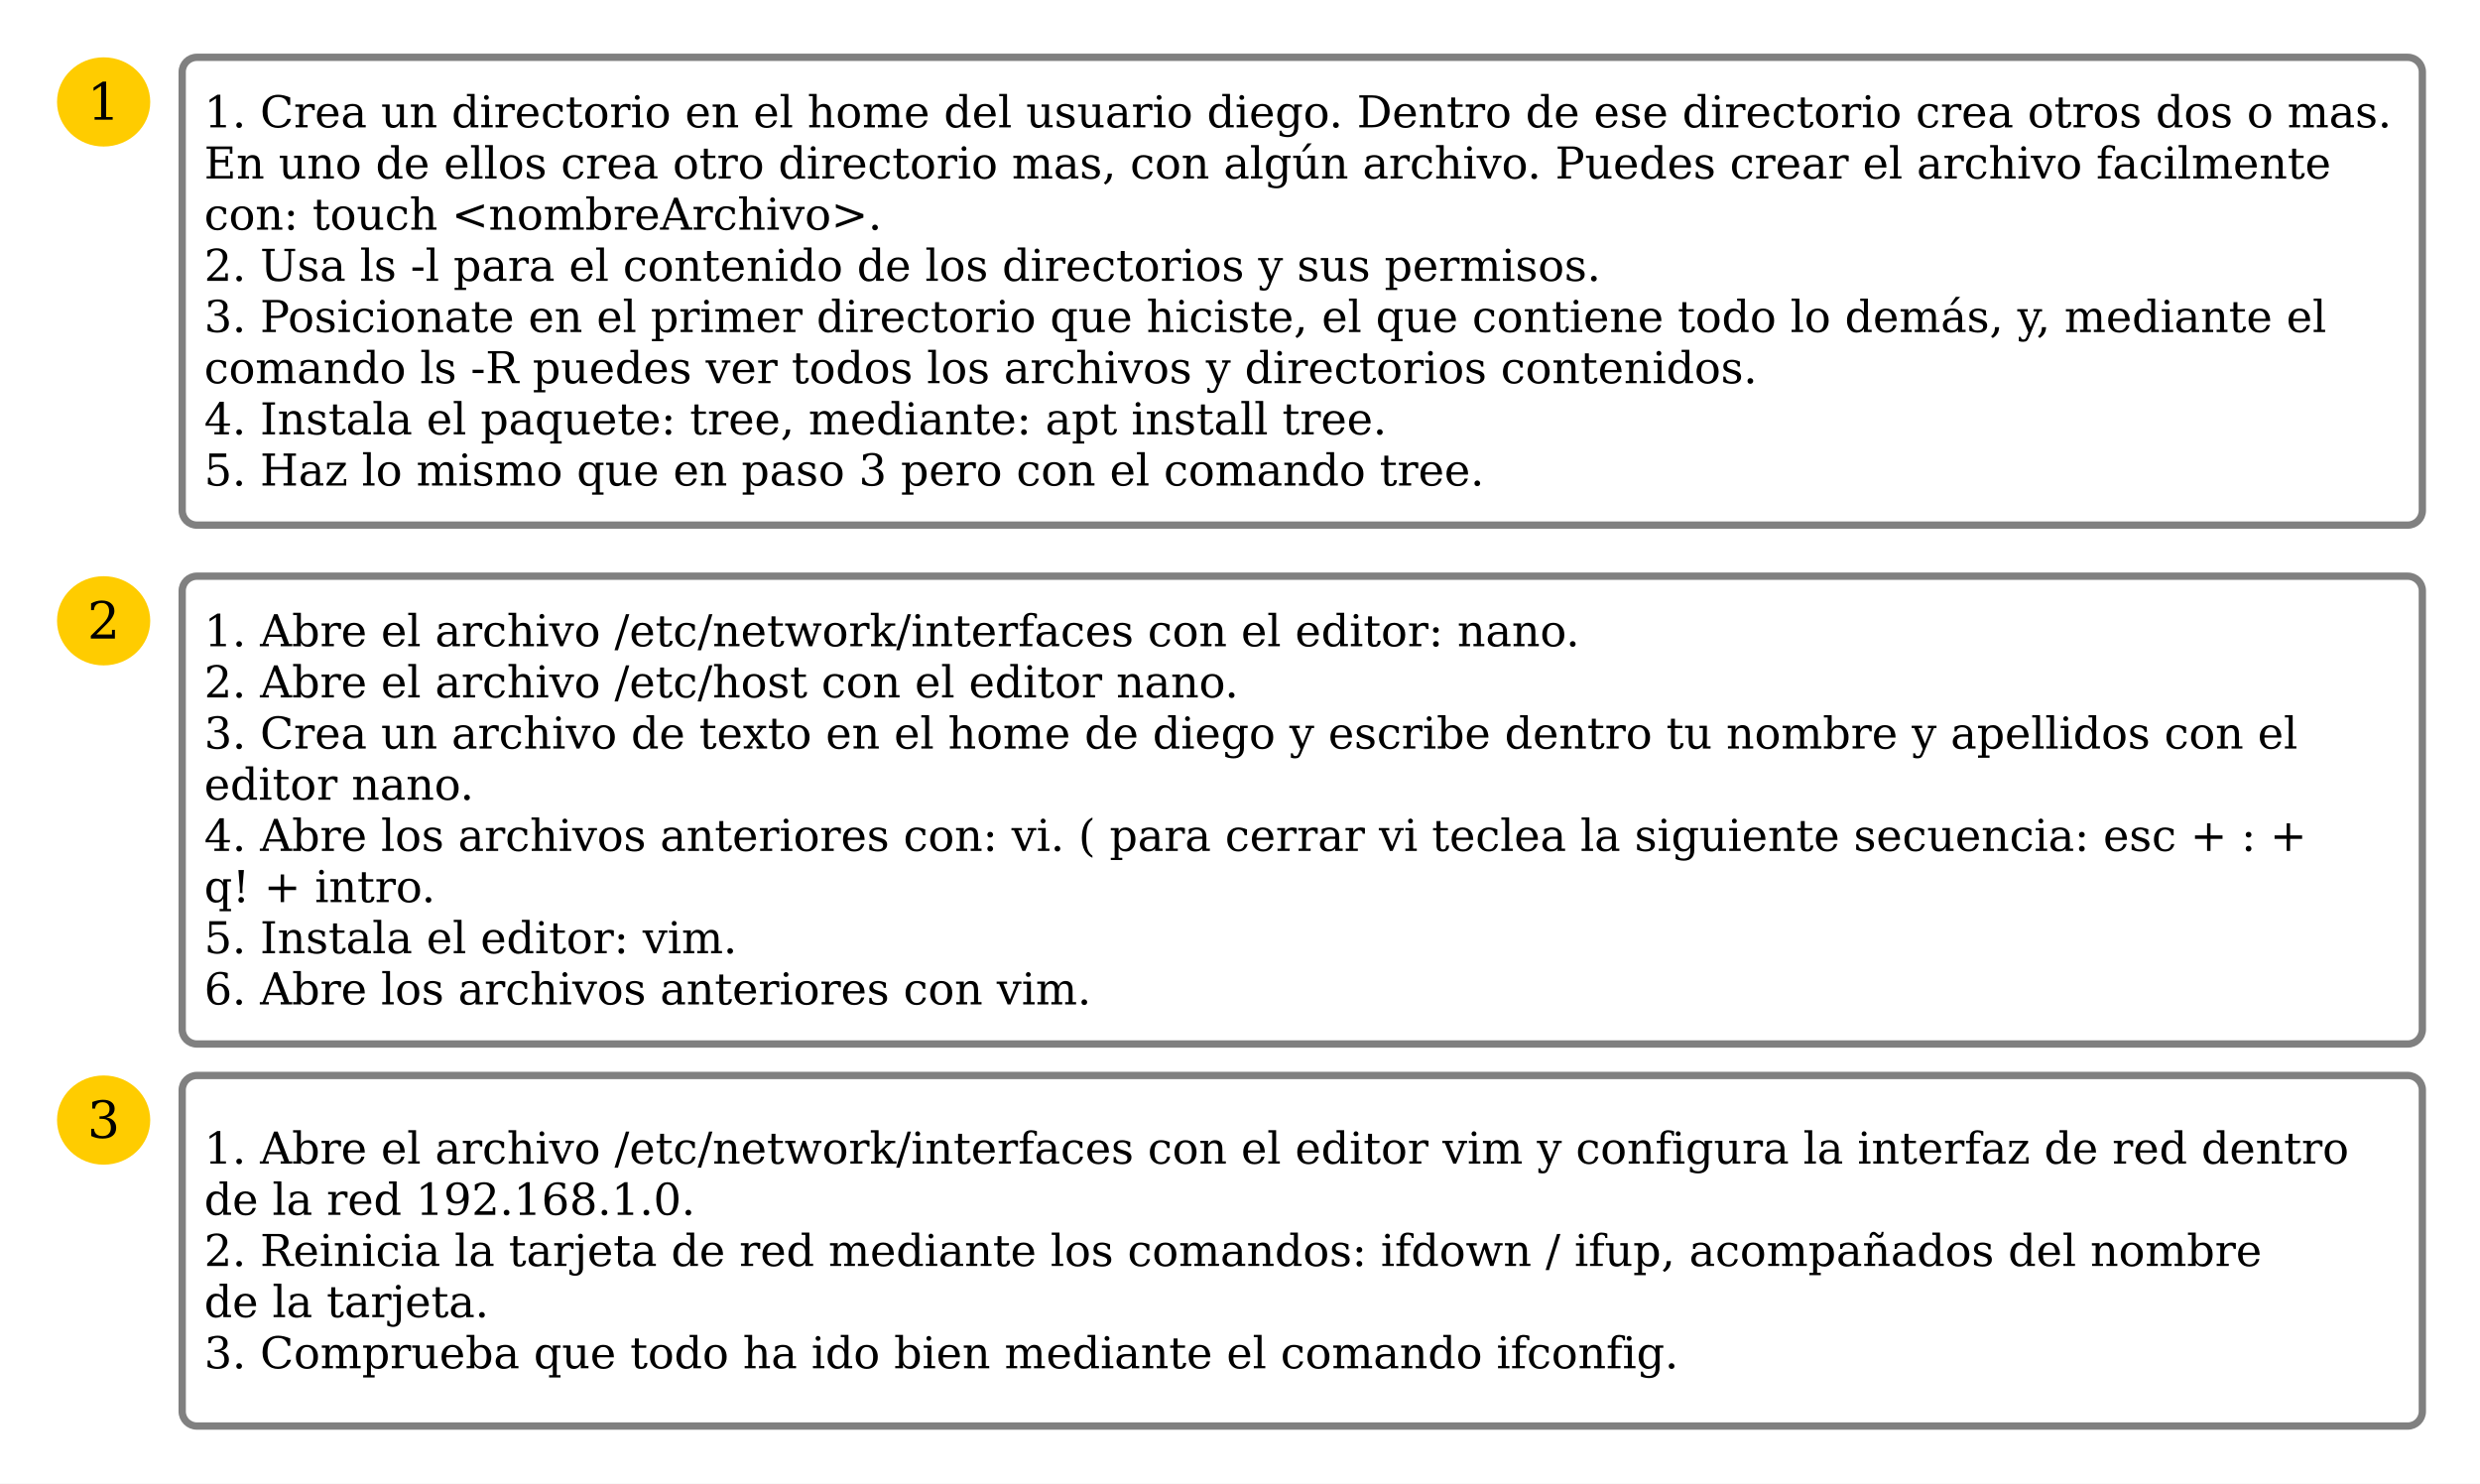
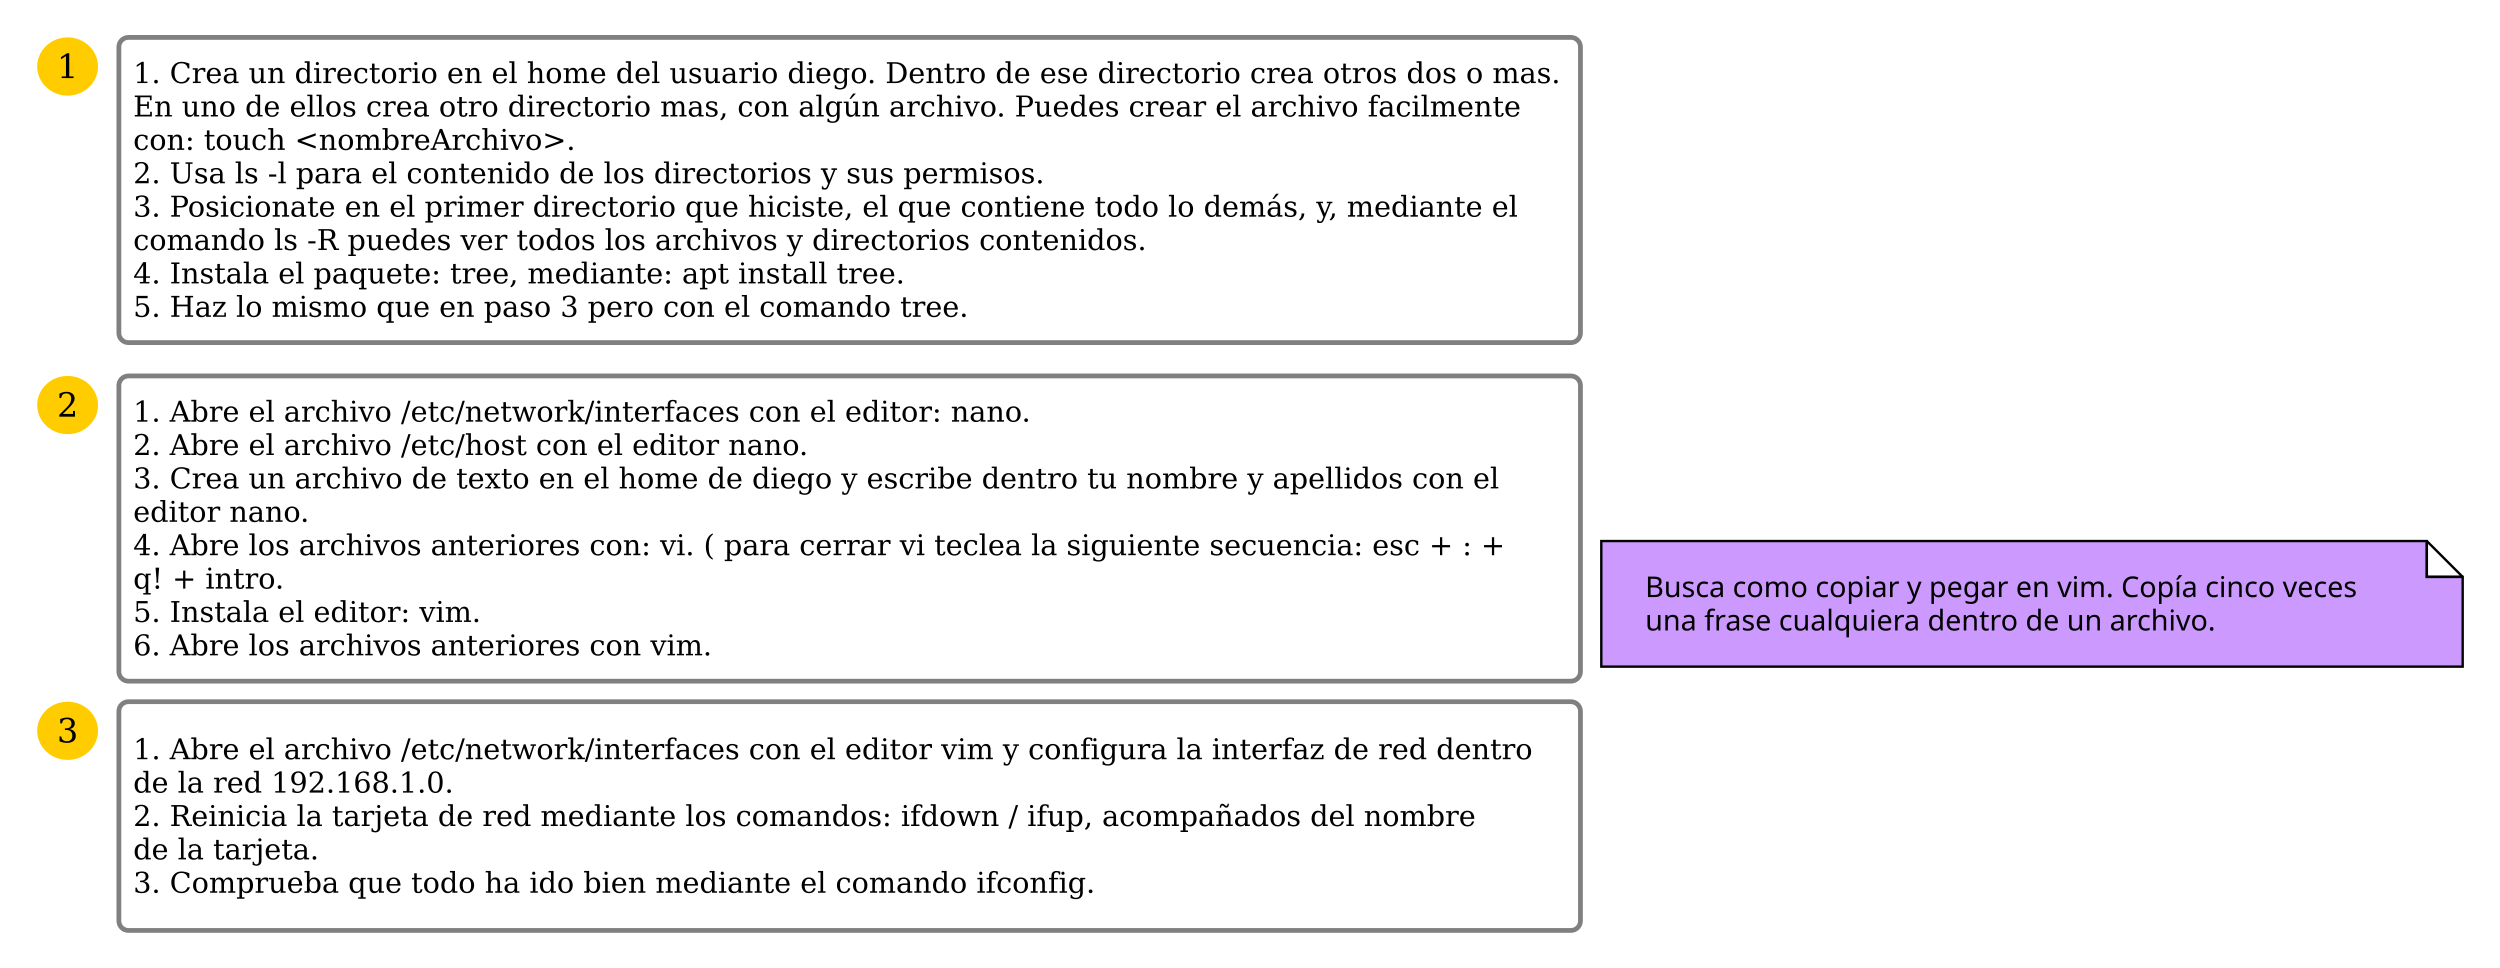
- <svg xmlns="http://www.w3.org/2000/svg" xmlns:xlink="http://www.w3.org/1999/xlink" fill-opacity="1" color-rendering="auto" color-interpolation="auto" text-rendering="auto" stroke="black" stroke-linecap="square" width="677" stroke-miterlimit="10" shape-rendering="auto" stroke-opacity="1" fill="black" stroke-dasharray="none" font-weight="normal" stroke-width="1" height="405" font-family="'Dialog'" font-style="normal" stroke-linejoin="miter" font-size="12px" stroke-dashoffset="0" image-rendering="auto">
+ <svg xmlns="http://www.w3.org/2000/svg" xmlns:xlink="http://www.w3.org/1999/xlink" fill-opacity="1" color-rendering="auto" color-interpolation="auto" text-rendering="auto" stroke="black" stroke-linecap="square" width="1046" stroke-miterlimit="10" shape-rendering="auto" stroke-opacity="1" fill="black" stroke-dasharray="none" font-weight="normal" stroke-width="1" height="405" font-family="'Dialog'" font-style="normal" stroke-linejoin="miter" font-size="12px" stroke-dashoffset="0" image-rendering="auto">
  <defs id="genericDefs" />
  <g>
    <defs id="defs1">
      <clipPath clipPathUnits="userSpaceOnUse" id="clipPath1">
-         <path d="M0 0 L677 0 L677 405 L0 405 L0 0 Z" />
+         <path d="M0 0 L1046 0 L1046 405 L0 405 L0 0 Z" />
      </clipPath>
      <clipPath clipPathUnits="userSpaceOnUse" id="clipPath2">
-         <path d="M393 96 L1070 96 L1070 501 L393 501 L393 96 Z" />
+         <path d="M393 96 L1439 96 L1439 501 L393 501 L393 96 Z" />
      </clipPath>
    </defs>
    <g fill="white" text-rendering="geometricPrecision" shape-rendering="geometricPrecision" transform="translate(-393,-96)" stroke="white">
-       <rect x="393" width="677" height="405" y="96" clip-path="url(#clipPath2)" stroke="none" />
+       <rect x="393" width="1046" height="405" y="96" clip-path="url(#clipPath2)" stroke="none" />
    </g>
    <g id="y.node.0">
      <g fill="white" text-rendering="geometricPrecision" shape-rendering="geometricPrecision" transform="matrix(1,0,0,1,-393,-96)" stroke="white">
        <rect x="442.737" y="111.648" width="611.525" rx="4" ry="4" height="127.704" stroke="none" />
      </g>
      <g>
        <g text-rendering="geometricPrecision" stroke-miterlimit="1.45" shape-rendering="geometricPrecision" font-family="'DejaVu Serif'" transform="matrix(1,0,0,1,-393,-96)" stroke-linecap="butt">
          <text x="448.737" xml:space="preserve" y="130.764" stroke="none">1. Crea un directorio en el home del usuario diego. Dentro de ese directorio crea otros dos o mas.</text>
        </g>
        <g text-rendering="geometricPrecision" stroke-miterlimit="1.45" shape-rendering="geometricPrecision" font-family="'DejaVu Serif'" transform="matrix(1,0,0,1,-393,-96)" stroke-linecap="butt">
          <text x="448.737" xml:space="preserve" y="144.732" stroke="none">En uno de ellos crea otro directorio mas, con algún archivo. Puedes crear el archivo facilmente</text>
          <text x="448.737" xml:space="preserve" y="158.701" stroke="none">con: touch &lt;nombreArchivo&gt;.</text>
          <text x="448.737" xml:space="preserve" y="172.67" stroke="none">2. Usa ls -l para el contenido de los directorios y sus permisos.</text>
          <text x="448.737" xml:space="preserve" y="186.639" stroke="none">3. Posicionate en el primer directorio que hiciste, el que contiene todo lo demás, y, mediante el</text>
          <text x="448.737" xml:space="preserve" y="200.607" stroke="none">comando ls -R puedes ver todos los archivos y directorios contenidos.</text>
          <text x="448.737" xml:space="preserve" y="214.576" stroke="none">4. Instala el paquete: tree, mediante: apt install tree.</text>
          <text x="448.737" xml:space="preserve" y="228.545" stroke="none">5. Haz lo mismo que en paso 3 pero con el comando tree.</text>
        </g>
      </g>
      <g stroke-linecap="butt" transform="matrix(1,0,0,1,-393,-96)" fill="gray" text-rendering="geometricPrecision" shape-rendering="geometricPrecision" stroke="gray" stroke-width="2" stroke-miterlimit="1.45">
        <rect x="442.737" y="111.648" fill="none" width="611.525" rx="4" ry="4" height="127.704" />
      </g>
    </g>
    <g id="y.node.1">
      <a xlink:href="100-Programas.html">
        <g fill="rgb(255,204,0)" text-rendering="geometricPrecision" shape-rendering="geometricPrecision" transform="matrix(1,0,0,1,-393,-96)" stroke="rgb(255,204,0)">
          <ellipse rx="12.724" ry="12.178" cx="421.291" cy="123.826" stroke="none" />
        </g>
        <g>
          <g font-size="14px" stroke-linecap="butt" transform="matrix(1,0,0,1,-393,-96)" text-rendering="geometricPrecision" font-family="'DejaVu Serif'" shape-rendering="geometricPrecision" stroke-miterlimit="1.45">
            <text x="416.837" xml:space="preserve" y="128.673" stroke="none">1</text>
          </g>
        </g>
      </a>
    </g>
    <g id="y.node.2">
      <g fill="white" text-rendering="geometricPrecision" shape-rendering="geometricPrecision" transform="matrix(1,0,0,1,-393,-96)" stroke="white">
        <rect x="442.737" y="253.296" width="611.525" rx="4" ry="4" height="127.704" stroke="none" />
      </g>
      <g>
        <g text-rendering="geometricPrecision" stroke-miterlimit="1.45" shape-rendering="geometricPrecision" font-family="'DejaVu Serif'" transform="matrix(1,0,0,1,-393,-96)" stroke-linecap="butt">
          <text x="448.737" xml:space="preserve" y="272.411" stroke="none">1. Abre el archivo /etc/network/interfaces con el editor: nano.</text>
          <text x="448.737" xml:space="preserve" y="286.38" stroke="none">2. Abre el archivo /etc/host con el editor nano.</text>
          <text x="448.737" xml:space="preserve" y="300.349" stroke="none">3. Crea un archivo de texto en el home de diego y escribe dentro tu nombre y apellidos con el </text>
          <text x="448.737" xml:space="preserve" y="314.318" stroke="none">editor nano.</text>
          <text x="448.737" xml:space="preserve" y="328.286" stroke="none">4. Abre los archivos anteriores con: vi. ( para cerrar vi teclea la siguiente secuencia: esc + : +</text>
          <text x="448.737" xml:space="preserve" y="342.255" stroke="none">q! + intro.</text>
          <text x="448.737" xml:space="preserve" y="356.224" stroke="none">5. Instala el editor: vim.</text>
          <text x="448.737" xml:space="preserve" y="370.193" stroke="none">6. Abre los archivos anteriores con vim.</text>
        </g>
      </g>
      <g stroke-linecap="butt" transform="matrix(1,0,0,1,-393,-96)" fill="gray" text-rendering="geometricPrecision" shape-rendering="geometricPrecision" stroke="gray" stroke-width="2" stroke-miterlimit="1.45">
        <rect x="442.737" y="253.296" fill="none" width="611.525" rx="4" ry="4" height="127.704" />
      </g>
    </g>
    <g id="y.node.3">
      <a xlink:href="100-Programas.html">
        <g fill="rgb(255,204,0)" text-rendering="geometricPrecision" shape-rendering="geometricPrecision" transform="matrix(1,0,0,1,-393,-96)" stroke="rgb(255,204,0)">
          <ellipse rx="12.724" ry="12.178" cx="421.291" cy="265.474" stroke="none" />
        </g>
        <g>
          <g font-size="14px" stroke-linecap="butt" transform="matrix(1,0,0,1,-393,-96)" text-rendering="geometricPrecision" font-family="'DejaVu Serif'" shape-rendering="geometricPrecision" stroke-miterlimit="1.45">
            <text x="416.837" xml:space="preserve" y="270.32" stroke="none">2</text>
          </g>
        </g>
      </a>
    </g>
    <g id="y.node.4">
      <g fill="white" text-rendering="geometricPrecision" shape-rendering="geometricPrecision" transform="matrix(1,0,0,1,-393,-96)" stroke="white">
        <rect x="442.737" y="389.591" width="611.525" rx="4" ry="4" height="95.704" stroke="none" />
      </g>
      <g>
        <g text-rendering="geometricPrecision" stroke-miterlimit="1.45" shape-rendering="geometricPrecision" font-family="'DejaVu Serif'" transform="matrix(1,0,0,1,-393,-96)" stroke-linecap="butt">
          <text x="448.737" xml:space="preserve" y="413.66" stroke="none">1. Abre el archivo /etc/network/interfaces con el editor vim y configura la interfaz de red dentro</text>
          <text x="448.737" xml:space="preserve" y="427.629" stroke="none">de la red 192.168.1.0.</text>
          <text x="448.737" xml:space="preserve" y="441.598" stroke="none">2. Reinicia la tarjeta de red mediante los comandos: ifdown / ifup, acompañados del nombre</text>
          <text x="448.737" xml:space="preserve" y="455.566" stroke="none">de la tarjeta.</text>
          <text x="448.737" xml:space="preserve" y="469.535" stroke="none">3. Comprueba que todo ha ido bien mediante el comando ifconfig.</text>
        </g>
      </g>
      <g stroke-linecap="butt" transform="matrix(1,0,0,1,-393,-96)" fill="gray" text-rendering="geometricPrecision" shape-rendering="geometricPrecision" stroke="gray" stroke-width="2" stroke-miterlimit="1.45">
        <rect x="442.737" y="389.591" fill="none" width="611.525" rx="4" ry="4" height="95.704" />
      </g>
    </g>
    <g id="y.node.5">
      <a xlink:href="100-Programas.html">
        <g fill="rgb(255,204,0)" text-rendering="geometricPrecision" shape-rendering="geometricPrecision" transform="matrix(1,0,0,1,-393,-96)" stroke="rgb(255,204,0)">
          <ellipse rx="12.724" ry="12.178" cx="421.291" cy="401.769" stroke="none" />
        </g>
        <g>
          <g font-size="14px" stroke-linecap="butt" transform="matrix(1,0,0,1,-393,-96)" text-rendering="geometricPrecision" font-family="'DejaVu Serif'" shape-rendering="geometricPrecision" stroke-miterlimit="1.45">
            <text x="416.837" xml:space="preserve" y="406.616" stroke="none">3</text>
          </g>
        </g>
      </a>
    </g>
+     <g id="y.node.6">
+       <g fill="rgb(204,153,255)" text-rendering="geometricPrecision" shape-rendering="geometricPrecision" transform="matrix(1,0,0,1,-393,-96)" stroke="rgb(204,153,255)">
+         <path d="M1062.985 322.373 L1408.386 322.373 L1408.386 337.373 L1423.386 337.373 L1423.386 374.922 L1062.985 374.922 Z" stroke="none" />
+         <path fill="white" d="M1408.386 322.373 L1408.386 337.373 L1423.386 337.373 Z" fill-rule="evenodd" stroke="none" />
+       </g>
+       <g text-rendering="geometricPrecision" stroke-miterlimit="1.45" shape-rendering="geometricPrecision" transform="matrix(1,0,0,1,-393,-96)" stroke-linecap="butt">
+         <path fill="none" d="M1062.985 322.373 L1408.386 322.373 L1408.386 337.373 L1423.386 337.373 L1423.386 374.922 L1062.985 374.922 Z" />
+         <path fill="none" d="M1408.386 322.373 L1408.386 337.373 L1423.386 337.373 Z" fill-rule="evenodd" />
+       </g>
+       <g>
+         <g text-rendering="geometricPrecision" stroke-miterlimit="1.45" shape-rendering="geometricPrecision" font-family="sans-serif" transform="matrix(1,0,0,1,-393,-96)" stroke-linecap="butt">
+           <text x="1081.35" xml:space="preserve" y="345.818" stroke="none">Busca como copiar y pegar en vim. Copía cinco veces</text>
+           <text x="1081.35" xml:space="preserve" y="359.786" stroke="none">una frase cualquiera dentro de un archivo.</text>
+         </g>
+       </g>
+     </g>
  </g>
</svg>
